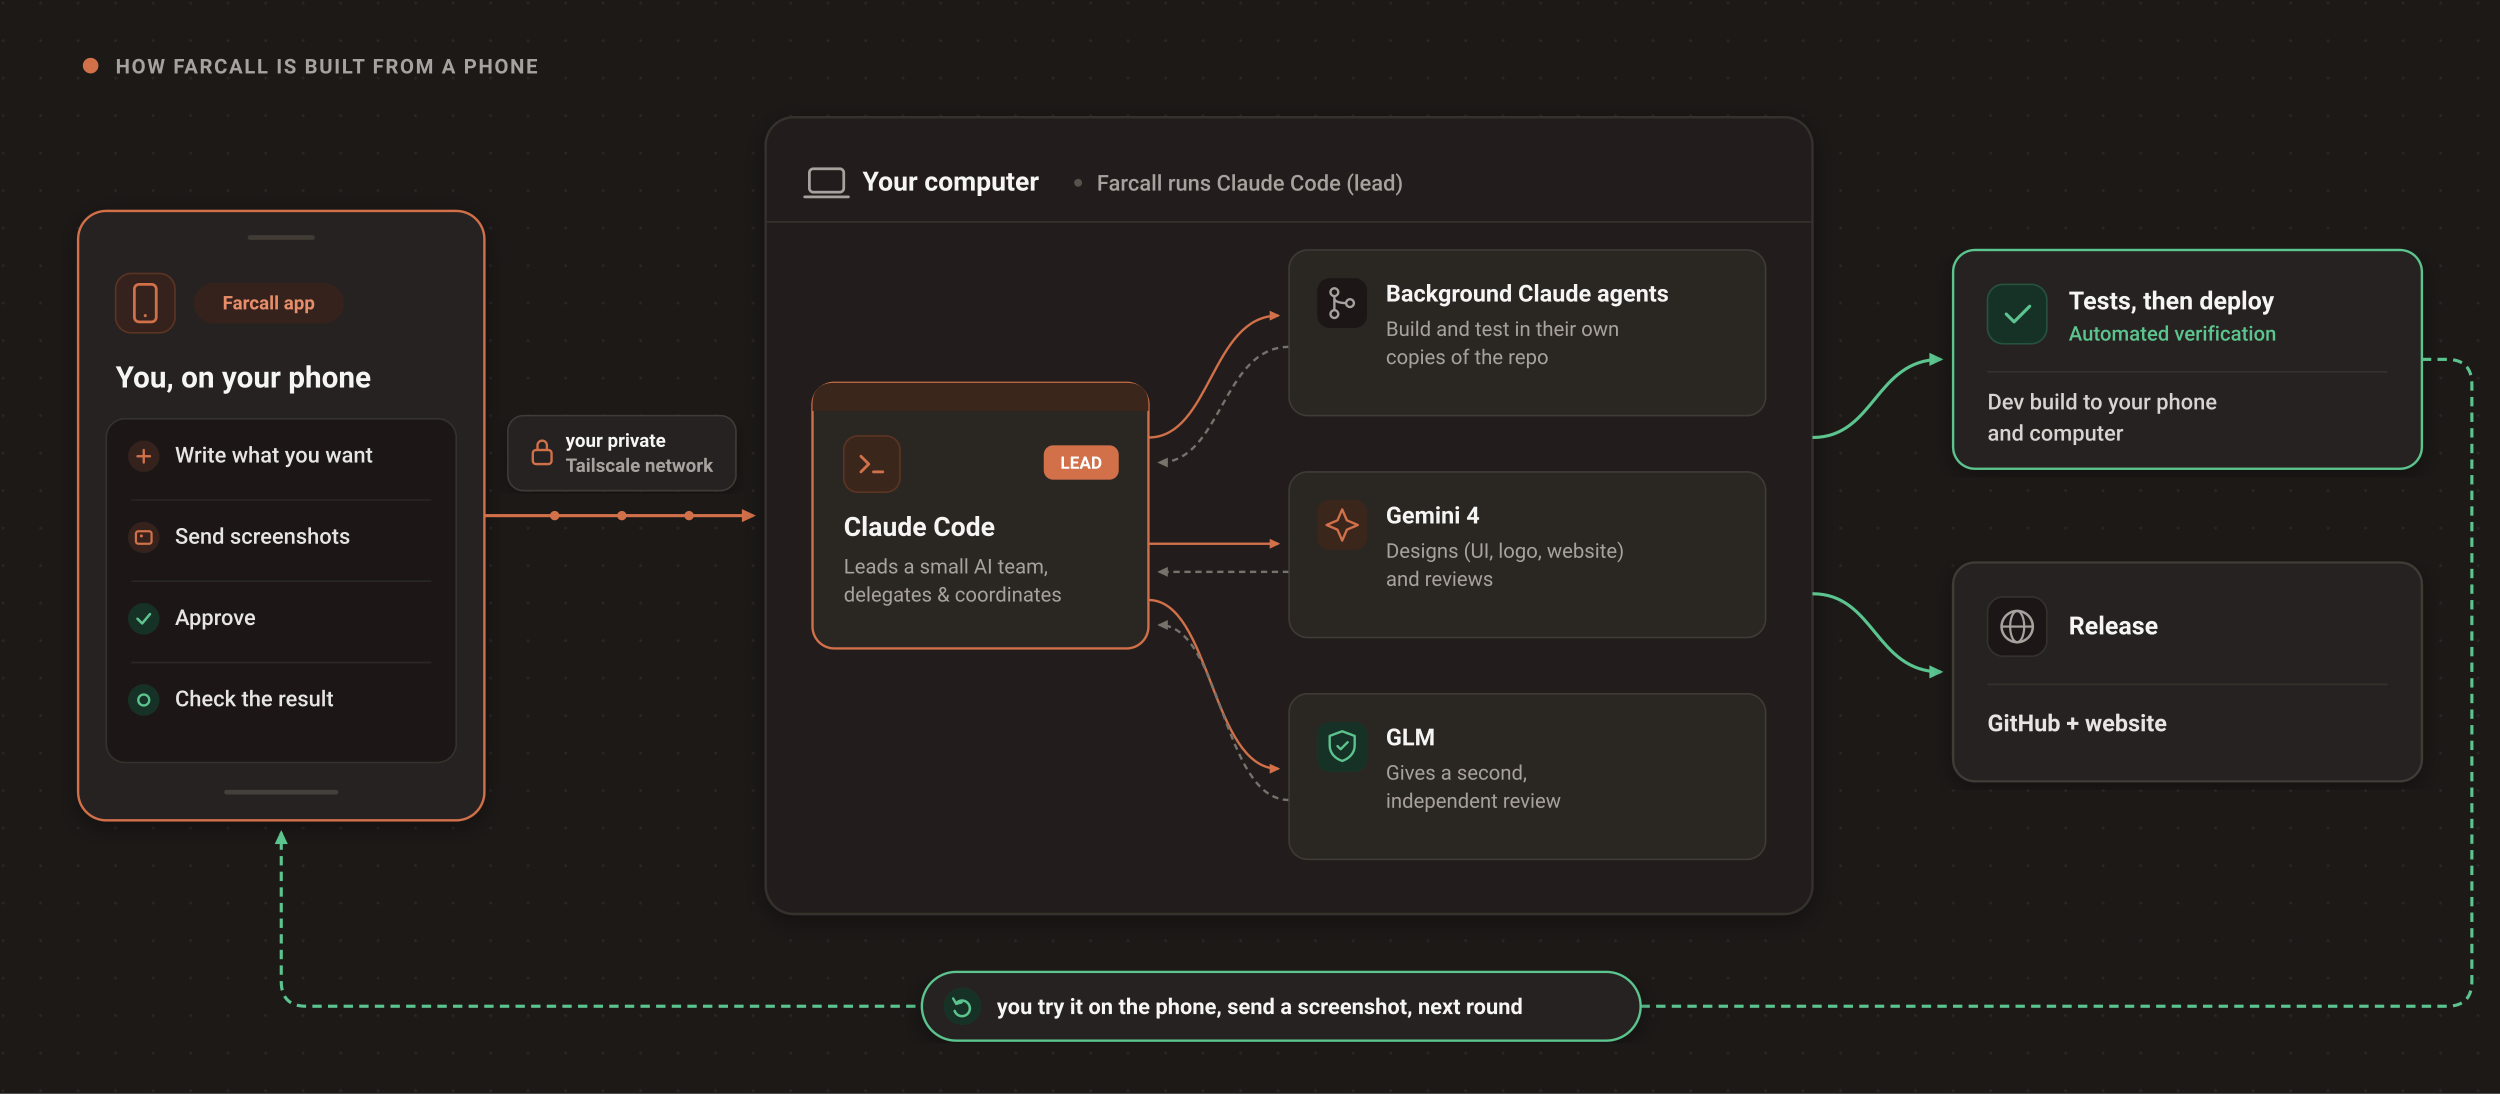
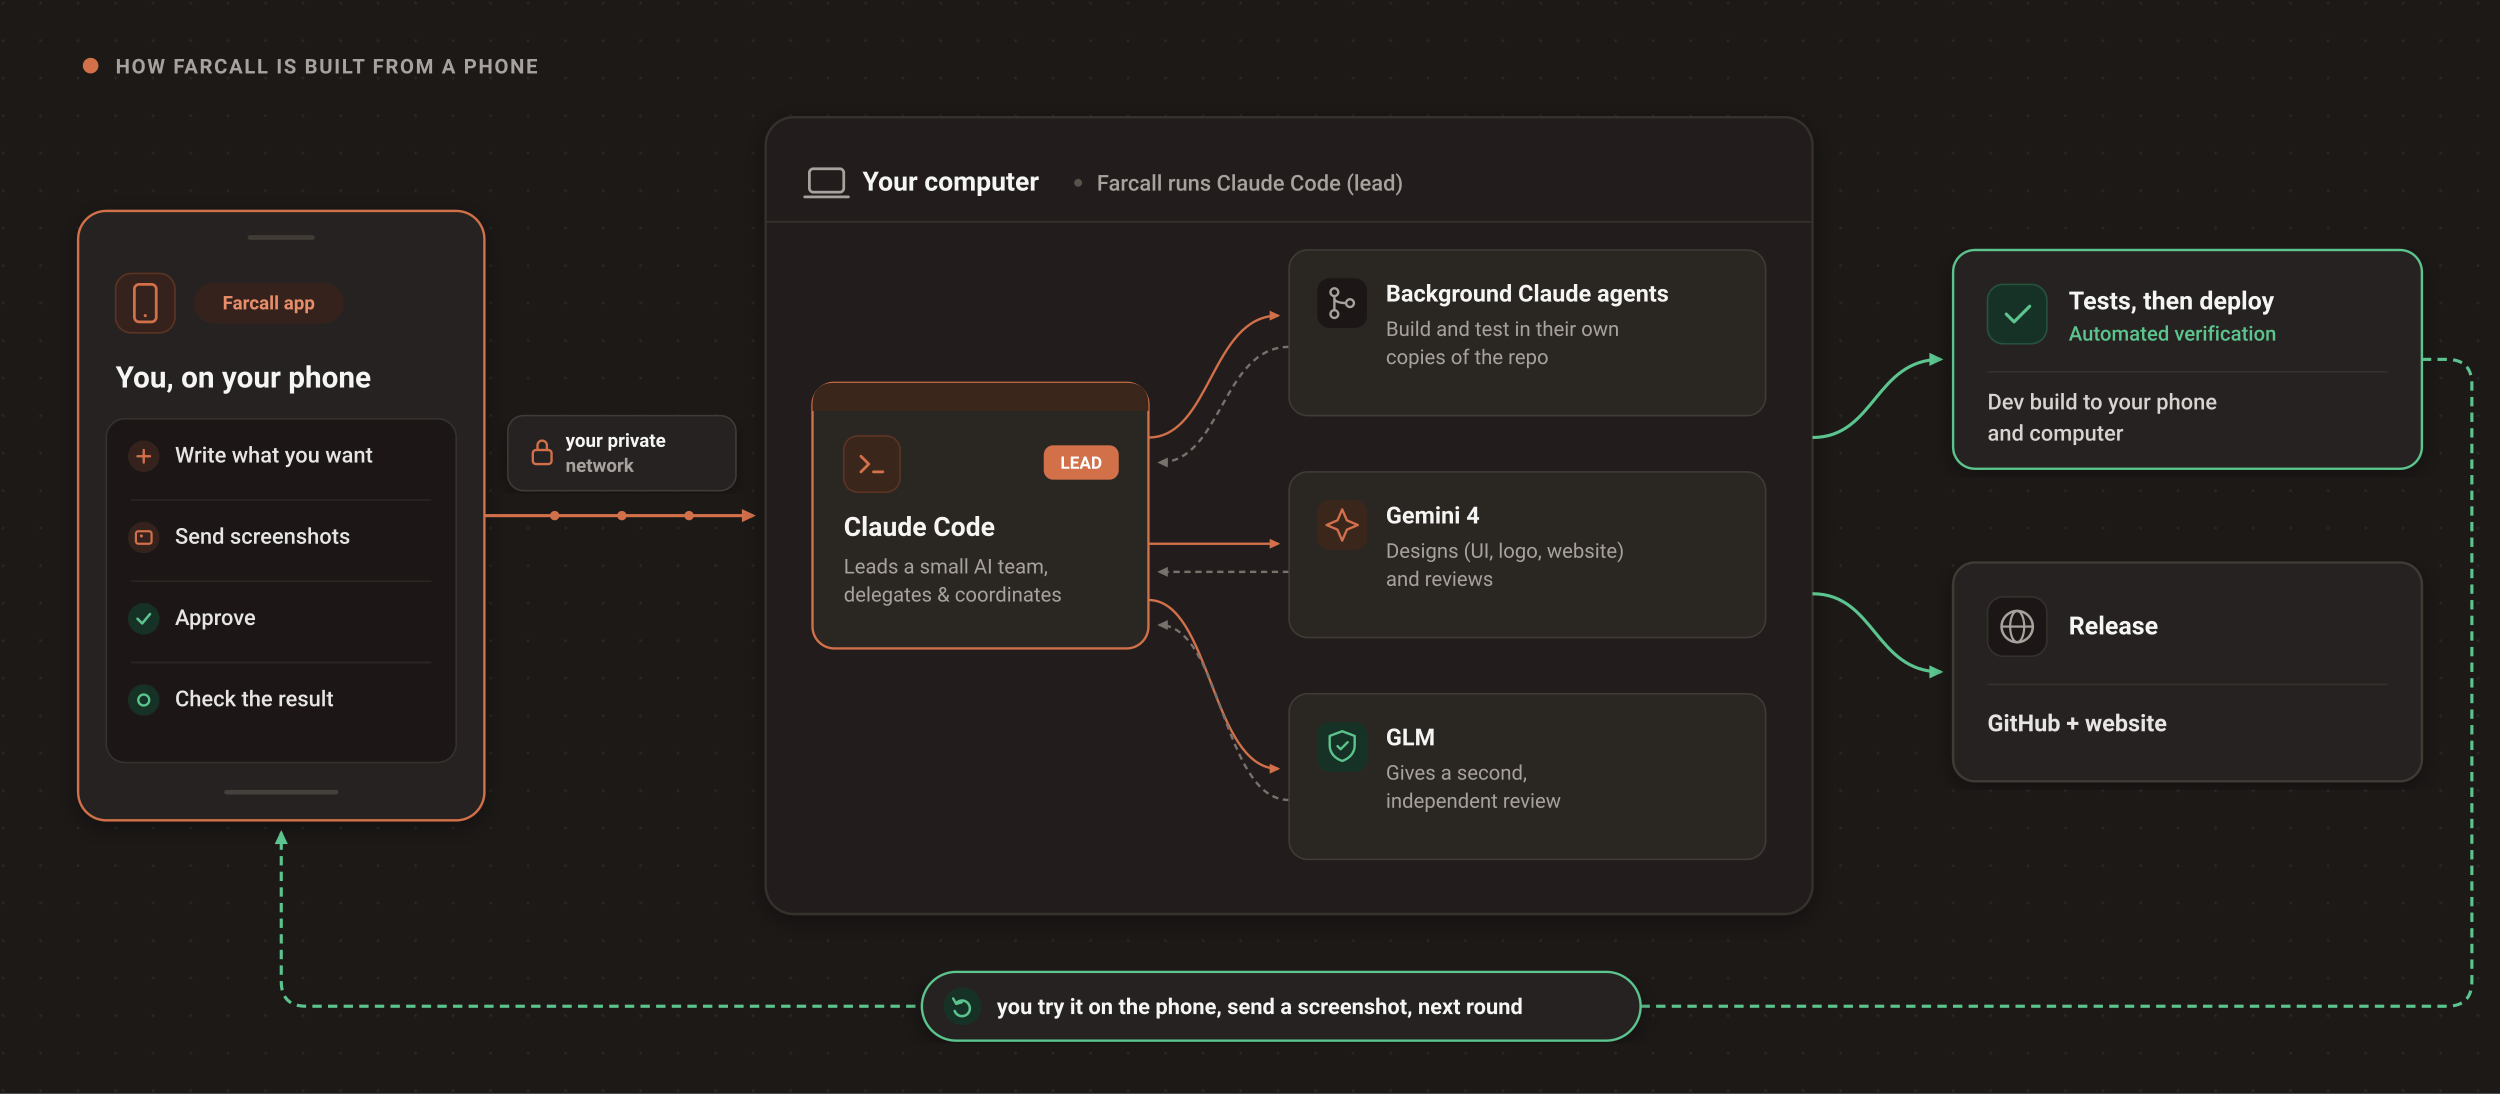
<svg xmlns="http://www.w3.org/2000/svg" viewBox="0 0 1600 700" width="100%" height="100%" font-family="system-ui, -apple-system, 'Segoe UI', Roboto, sans-serif">
  <defs>
    <filter id="shadow-dark" x="-4%" y="-4%" width="108%" height="108%">
      <feDropShadow dx="0" dy="4" stdDeviation="8" flood-color="#000000" flood-opacity="0.35" />
    </filter>
    <marker id="arrow-terra-dark" viewBox="0 0 10 10" refX="7" refY="5" markerWidth="6" markerHeight="6" orient="auto">
      <path d="M 1 1.5 L 8.5 5 L 1 8.5 z" fill="#D2704A" />
    </marker>
    <marker id="arrow-emerald-dark" viewBox="0 0 10 10" refX="7" refY="5" markerWidth="6" markerHeight="6" orient="auto">
      <path d="M 1 1.5 L 8.5 5 L 1 8.5 z" fill="#5CC48E" />
    </marker>
    <marker id="arrow-stone-dark" viewBox="0 0 10 10" refX="7" refY="5" markerWidth="6" markerHeight="6" orient="auto">
      <path d="M 1 1.5 L 8.5 5 L 1 8.5 z" fill="#78716C" />
    </marker>
  </defs>
  <rect width="1600" height="700" fill="#1C1917" />
  <pattern id="dots-dark" x="0" y="0" width="24" height="24" patternUnits="userSpaceOnUse">
    <circle cx="2" cy="2" r="1" fill="#292524" />
  </pattern>
  <rect width="1600" height="700" fill="url(#dots-dark)" />
  <g transform="translate(50, 42)">
    <circle cx="8" cy="0" r="5" fill="#D2704A" />
    <text x="24" y="5" font-size="13" font-weight="700" fill="#A8A29E" letter-spacing="0.08em">HOW FARCALL IS BUILT FROM A PHONE</text>
  </g>
  <g id="node-phone" filter="url(#shadow-dark)">
    <rect x="50" y="135" width="260" height="390" rx="18" fill="#262320" stroke="#D2704A" stroke-width="1.5" />
    <line x1="160" y1="152" x2="200" y2="152" stroke="#3F3A36" stroke-width="3" stroke-linecap="round" />
    <g transform="translate(74, 175)">
      <rect x="0" y="0" width="38" height="38" rx="10" fill="#36241D" stroke="#5C3424" stroke-width="1" />
      <rect x="12" y="7" width="14" height="24" rx="3" fill="none" stroke="#D2704A" stroke-width="1.75" />
      <circle cx="19" cy="27" r="1" fill="#D2704A" />
      <rect x="50" y="6" width="96" height="26" rx="13" fill="#36241D" />
      <text x="98" y="23" font-size="12" font-weight="600" fill="#E88D6B" text-anchor="middle">Farcall app</text>
    </g>
    <text x="74" y="248" font-size="19" font-weight="700" fill="#F5F5F4">You, on your phone</text>
    <rect x="68" y="268" width="224" height="220" rx="12" fill="#1C1917" stroke="#36312E" stroke-width="1" />
    <g transform="translate(84, 296)">
      <circle cx="8" cy="-4" r="10" fill="#36241D" />
      <path d="M 4 -4 L 12 -4 M 8 -8 L 8 0" stroke="#D2704A" stroke-width="1.5" stroke-linecap="round" />
      <text x="28" y="0" font-size="14" font-weight="500" fill="#E7E5E4">Write what you want</text>
    </g>
    <line x1="84" y1="320" x2="276" y2="320" stroke="#292524" stroke-width="1" />
    <g transform="translate(84, 348)">
      <circle cx="8" cy="-4" r="10" fill="#36241D" />
      <rect x="3" y="-8" width="10" height="8" rx="1.5" fill="none" stroke="#D2704A" stroke-width="1.4" />
      <circle cx="6.5" cy="-5" r="1" fill="#D2704A" />
      <text x="28" y="0" font-size="14" font-weight="500" fill="#E7E5E4">Send screenshots</text>
    </g>
    <line x1="84" y1="372" x2="276" y2="372" stroke="#292524" stroke-width="1" />
    <g transform="translate(84, 400)">
      <circle cx="8" cy="-4" r="10" fill="#193327" />
      <path d="M 4 -4 L 7 -1 L 12 -7" fill="none" stroke="#5CC48E" stroke-width="1.6" stroke-linecap="round" stroke-linejoin="round" />
      <text x="28" y="0" font-size="14" font-weight="500" fill="#E7E5E4">Approve</text>
    </g>
    <line x1="84" y1="424" x2="276" y2="424" stroke="#292524" stroke-width="1" />
    <g transform="translate(84, 452)">
      <circle cx="8" cy="-4" r="10" fill="#193327" />
      <circle cx="8" cy="-4" r="3.5" fill="none" stroke="#5CC48E" stroke-width="1.5" />
      <text x="28" y="0" font-size="14" font-weight="500" fill="#E7E5E4">Check the result</text>
    </g>
    <line x1="145" y1="507" x2="215" y2="507" stroke="#44403C" stroke-width="3" stroke-linecap="round" />
  </g>
  <g id="bridge-tailscale">
    <line x1="310" y1="330" x2="482" y2="330" stroke="#D2704A" stroke-width="2" marker-end="url(#arrow-terra-dark)" />
    <rect x="325" y="266" width="146" height="48" rx="10" fill="#262320" stroke="#3F3A36" stroke-width="1" filter="url(#shadow-dark)" />
    <g transform="translate(341, 281)">
      <rect x="0" y="7" width="12" height="9" rx="2" fill="none" stroke="#D2704A" stroke-width="1.5" />
      <path d="M 3 7 V 4 A 3 3 0 0 1 9 4 V 7" fill="none" stroke="#D2704A" stroke-width="1.5" />
    </g>
    <text x="362" y="286" font-size="12" font-weight="600" fill="#F5F5F4">your private</text>
-     <text x="362" y="302" font-size="12" font-weight="600" fill="#A8A29E">Tailscale network</text>
+     <text x="362" y="302" font-size="12" font-weight="600" fill="#A8A29E">network</text>
    <circle cx="355" cy="330" r="3" fill="#D2704A" />
    <circle cx="398" cy="330" r="3" fill="#D2704A" />
    <circle cx="441" cy="330" r="3" fill="#D2704A" />
  </g>
  <g id="container-computer" filter="url(#shadow-dark)">
    <rect x="490" y="75" width="670" height="510" rx="18" fill="#231F1D" stroke="#36312E" stroke-width="1.5" />
    <g transform="translate(518, 108)">
      <rect x="0" y="0" width="22" height="15" rx="2.5" fill="none" stroke="#A8A29E" stroke-width="1.75" />
      <line x1="-3" y1="18" x2="25" y2="18" stroke="#A8A29E" stroke-width="1.75" stroke-linecap="round" />
      <text x="34" y="14" font-size="17" font-weight="700" fill="#F5F5F4">Your computer</text>
      <circle cx="172" cy="9" r="2.5" fill="#57534E" />
      <text x="184" y="14" font-size="14" font-weight="500" fill="#A8A29E">Farcall runs Claude Code (lead)</text>
    </g>
    <line x1="490" y1="142" x2="1160" y2="142" stroke="#36312E" stroke-width="1" />
    <g id="node-lead" transform="translate(520, 245)">
      <rect x="0" y="0" width="215" height="170" rx="14" fill="#2C2724" stroke="#D2704A" stroke-width="1.5" />
      <path d="M 0 14 Q 0 0 14 0 L 201 0 Q 215 0 215 14 L 215 18 L 0 18 Z" fill="#3B261E" />
      <rect x="20" y="34" width="36" height="36" rx="9" fill="#3B261E" stroke="#5C3424" stroke-width="1" />
      <path d="M 31 47 L 36 52 L 31 57 M 39 57 L 45 57" fill="none" stroke="#D2704A" stroke-width="1.8" stroke-linecap="round" stroke-linejoin="round" />
      <rect x="148" y="40" width="48" height="22" rx="6" fill="#D2704A" />
      <text x="172" y="55" font-size="11" font-weight="700" fill="#FFFFFF" text-anchor="middle">LEAD</text>
      <text x="20" y="98" font-size="17" font-weight="700" fill="#F5F5F4">Claude Code</text>
      <text x="20" y="122" font-size="13" font-weight="400" fill="#A8A29E">Leads a small AI team,</text>
      <text x="20" y="140" font-size="13" font-weight="400" fill="#A8A29E">delegates &amp; coordinates</text>
    </g>
    <path d="M 735 280 C 775 280, 775 202, 818 202" fill="none" stroke="#D2704A" stroke-width="1.5" marker-end="url(#arrow-terra-dark)" />
    <path d="M 825 222 C 782 222, 782 296, 742 296" fill="none" stroke="#78716C" stroke-width="1.5" stroke-dasharray="4 3" marker-end="url(#arrow-stone-dark)" />
    <line x1="735" y1="348" x2="818" y2="348" stroke="#D2704A" stroke-width="1.5" marker-end="url(#arrow-terra-dark)" />
    <line x1="825" y1="366" x2="742" y2="366" stroke="#78716C" stroke-width="1.5" stroke-dasharray="4 3" marker-end="url(#arrow-stone-dark)" />
    <path d="M 735 384 C 775 384, 775 492, 818 492" fill="none" stroke="#D2704A" stroke-width="1.5" marker-end="url(#arrow-terra-dark)" />
    <path d="M 825 512 C 782 512, 782 400, 742 400" fill="none" stroke="#78716C" stroke-width="1.5" stroke-dasharray="4 3" marker-end="url(#arrow-stone-dark)" />
    <g id="node-bg-claude" transform="translate(825, 160)">
      <rect x="0" y="0" width="305" height="106" rx="12" fill="#2C2724" stroke="#3F3A36" stroke-width="1" />
      <rect x="18" y="18" width="32" height="32" rx="8" fill="#1C1917" />
      <circle cx="29" cy="27" r="2.5" fill="none" stroke="#A8A29E" stroke-width="1.5" />
      <circle cx="29" cy="41" r="2.5" fill="none" stroke="#A8A29E" stroke-width="1.5" />
      <circle cx="39" cy="34" r="2.5" fill="none" stroke="#A8A29E" stroke-width="1.5" />
      <path d="M 29 29.5 V 38.5 M 29 31 C 29 34, 36.5 34, 36.5 34" fill="none" stroke="#A8A29E" stroke-width="1.5" />
      <text x="62" y="33" font-size="15" font-weight="700" fill="#F5F5F4">Background Claude agents</text>
      <text x="62" y="55" font-size="13" fill="#A8A29E">Build and test in their own</text>
      <text x="62" y="73" font-size="13" fill="#A8A29E">copies of the repo</text>
    </g>
    <g id="node-gemini" transform="translate(825, 302)">
      <rect x="0" y="0" width="305" height="106" rx="12" fill="#2C2724" stroke="#3F3A36" stroke-width="1" />
      <rect x="18" y="18" width="32" height="32" rx="8" fill="#3B261E" />
      <path d="M 34 24 L 37 31 L 44 34 L 37 37 L 34 44 L 31 37 L 24 34 L 31 31 Z" fill="none" stroke="#D2704A" stroke-width="1.5" stroke-linejoin="round" />
      <text x="62" y="33" font-size="15" font-weight="700" fill="#F5F5F4">Gemini 4</text>
      <text x="62" y="55" font-size="13" fill="#A8A29E">Designs (UI, logo, website)</text>
      <text x="62" y="73" font-size="13" fill="#A8A29E">and reviews</text>
    </g>
    <g id="node-glm" transform="translate(825, 444)">
      <rect x="0" y="0" width="305" height="106" rx="12" fill="#2C2724" stroke="#3F3A36" stroke-width="1" />
      <rect x="18" y="18" width="32" height="32" rx="8" fill="#193327" />
      <path d="M 34 24 L 42 27 V 33 C 42 38 38.5 41.5 34 43 C 29.5 41.5 26 38 26 33 V 27 Z" fill="none" stroke="#5CC48E" stroke-width="1.5" stroke-linejoin="round" />
      <path d="M 31 33.5 L 33 35.5 L 37.5 31" fill="none" stroke="#5CC48E" stroke-width="1.5" stroke-linecap="round" stroke-linejoin="round" />
      <text x="62" y="33" font-size="15" font-weight="700" fill="#F5F5F4">GLM</text>
      <text x="62" y="55" font-size="13" fill="#A8A29E">Gives a second,</text>
      <text x="62" y="73" font-size="13" fill="#A8A29E">independent review</text>
    </g>
  </g>
  <path d="M 1160 280 C 1200 280, 1200 230, 1242 230" fill="none" stroke="#5CC48E" stroke-width="2" marker-end="url(#arrow-emerald-dark)" />
  <path d="M 1160 380 C 1200 380, 1200 430, 1242 430" fill="none" stroke="#5CC48E" stroke-width="2" marker-end="url(#arrow-emerald-dark)" />
  <g id="node-deploy" transform="translate(1250, 160)" filter="url(#shadow-dark)">
    <rect x="0" y="0" width="300" height="140" rx="14" fill="#262320" stroke="#5CC48E" stroke-width="1.5" />
    <rect x="22" y="22" width="38" height="38" rx="10" fill="#193327" stroke="#28523E" stroke-width="1" />
    <path d="M 34 41 L 39 46 L 49 36" fill="none" stroke="#5CC48E" stroke-width="2" stroke-linecap="round" stroke-linejoin="round" />
    <text x="74" y="38" font-size="16" font-weight="700" fill="#F5F5F4">Tests, then deploy</text>
    <text x="74" y="58" font-size="13" font-weight="500" fill="#5CC48E">Automated verification</text>
    <line x1="22" y1="78" x2="278" y2="78" stroke="#36312E" stroke-width="1" />
    <text x="22" y="102" font-size="14" font-weight="500" fill="#D6D3D1">Dev build to your phone</text>
    <text x="22" y="122" font-size="14" font-weight="500" fill="#D6D3D1">and computer</text>
  </g>
  <g id="node-release" transform="translate(1250, 360)" filter="url(#shadow-dark)">
    <rect x="0" y="0" width="300" height="140" rx="14" fill="#262320" stroke="#3F3A36" stroke-width="1.5" />
    <rect x="22" y="22" width="38" height="38" rx="10" fill="#1C1917" stroke="#36312E" stroke-width="1" />
    <circle cx="41" cy="41" r="10" fill="none" stroke="#A8A29E" stroke-width="1.6" />
    <ellipse cx="41" cy="41" rx="4.5" ry="10" fill="none" stroke="#A8A29E" stroke-width="1.4" />
    <line x1="31" y1="41" x2="51" y2="41" stroke="#A8A29E" stroke-width="1.4" />
    <text x="74" y="46" font-size="16" font-weight="700" fill="#F5F5F4">Release</text>
    <line x1="22" y1="78" x2="278" y2="78" stroke="#36312E" stroke-width="1" />
    <text x="22" y="108" font-size="15" font-weight="600" fill="#E7E5E4">GitHub + website</text>
  </g>
  <g id="feedback-loop">
    <path d="M 1550 230 L 1566 230 Q 1582 230 1582 246 L 1582 628 Q 1582 644 1566 644 L 196 644 Q 180 644 180 628 L 180 533" fill="none" stroke="#5CC48E" stroke-width="2" stroke-dasharray="6 4" marker-end="url(#arrow-emerald-dark)" />
    <g transform="translate(590, 622)" filter="url(#shadow-dark)">
      <rect x="0" y="0" width="460" height="44" rx="22" fill="#262320" stroke="#5CC48E" stroke-width="1.5" />
      <circle cx="26" cy="22" r="12" fill="#193327" />
      <path d="M 22 20 A 5 5 0 1 1 21 25" fill="none" stroke="#5CC48E" stroke-width="1.6" stroke-linecap="round" />
      <path d="M 20 17 L 22 20.5 L 25.5 19.5" fill="none" stroke="#5CC48E" stroke-width="1.5" stroke-linecap="round" stroke-linejoin="round" />
      <text x="48" y="27" font-size="14" font-weight="600" fill="#F5F5F4">you try it on the phone, send a screenshot, next round</text>
    </g>
  </g>
</svg>
